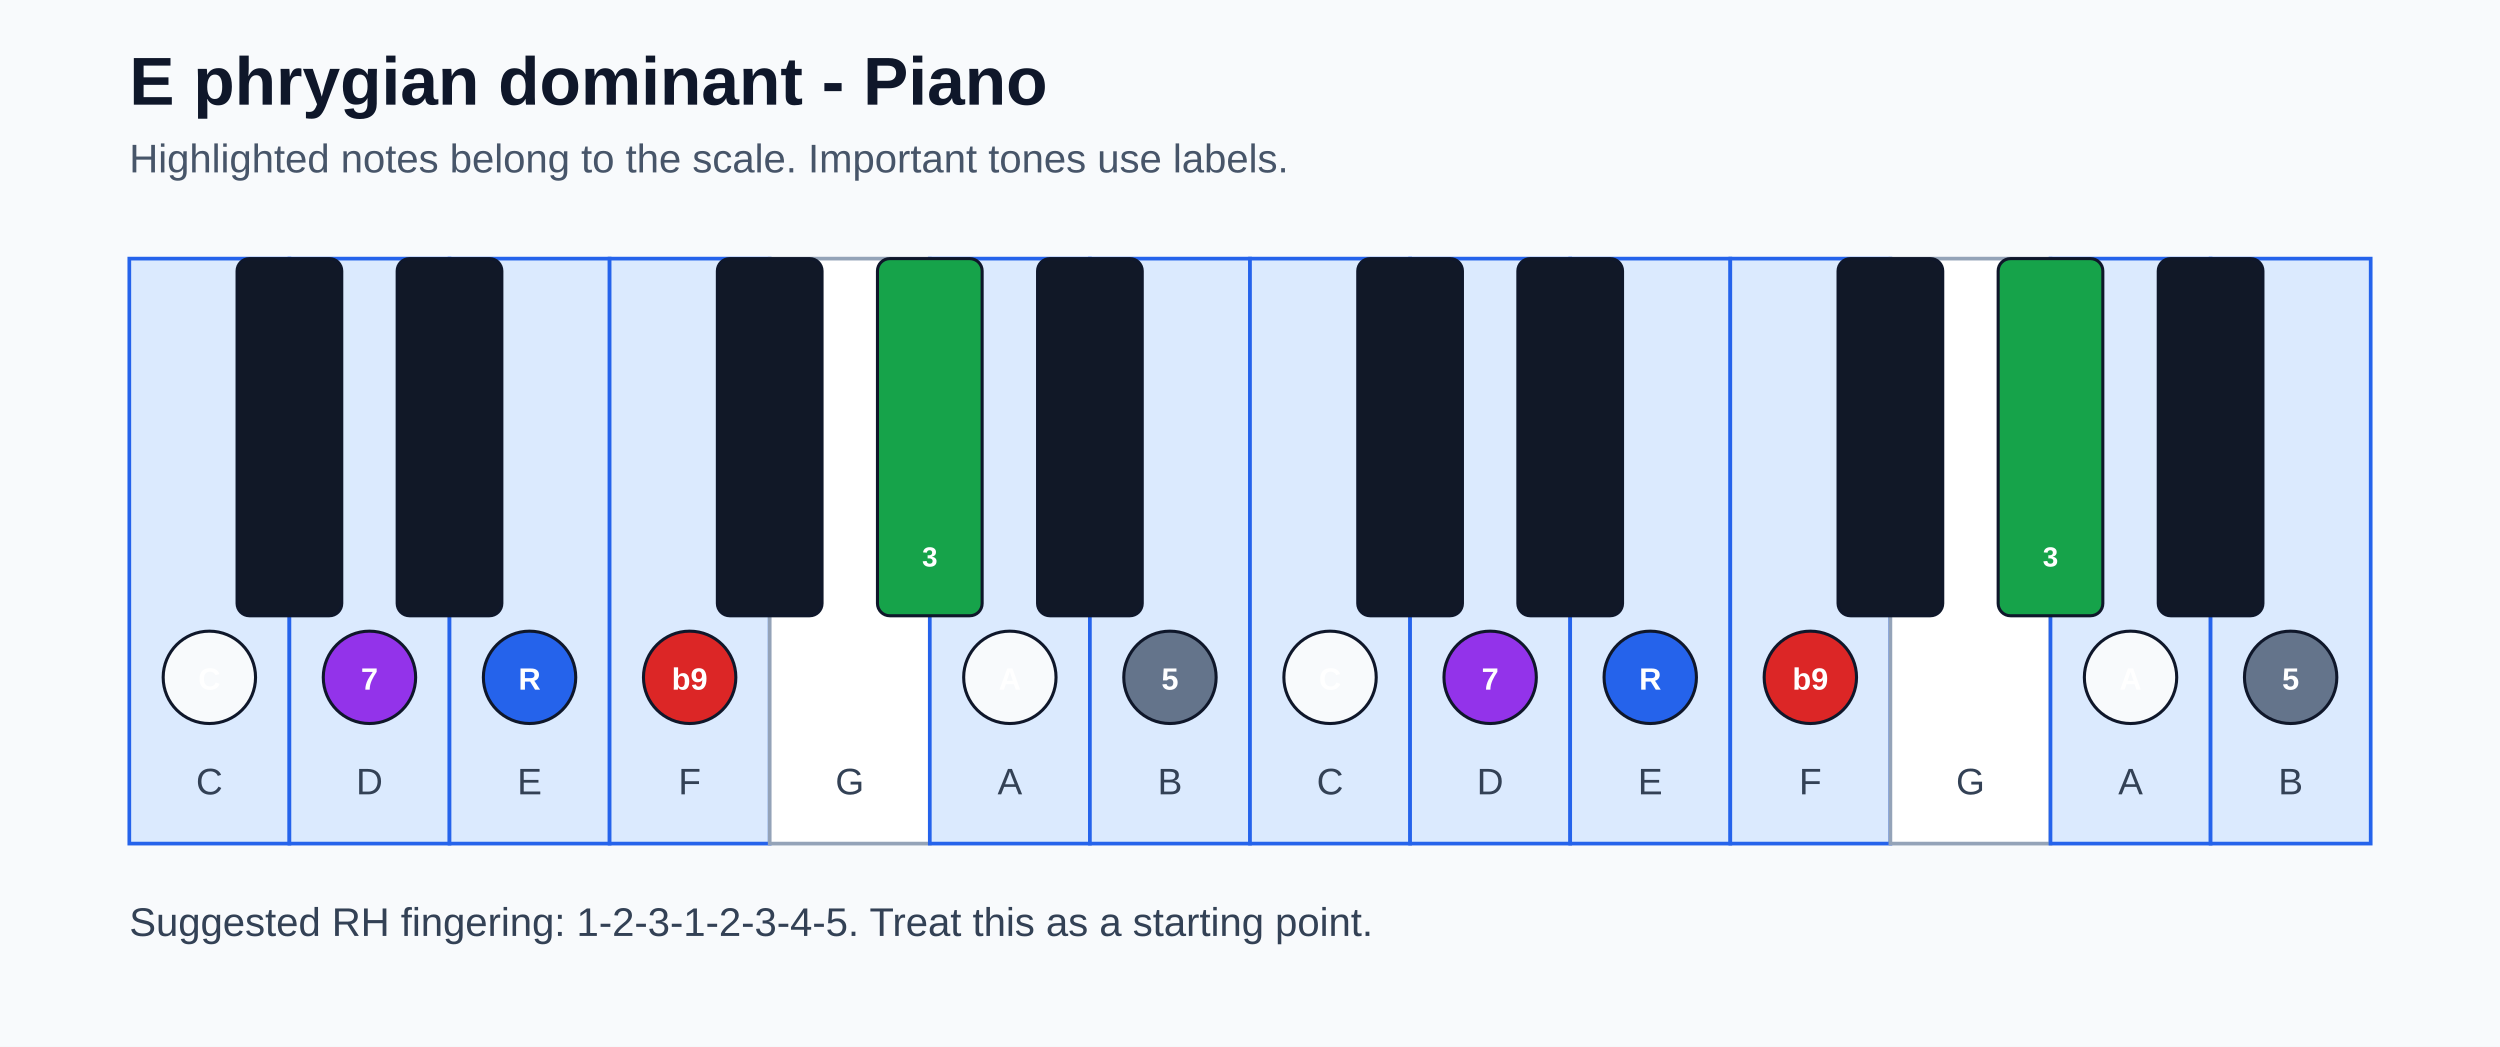
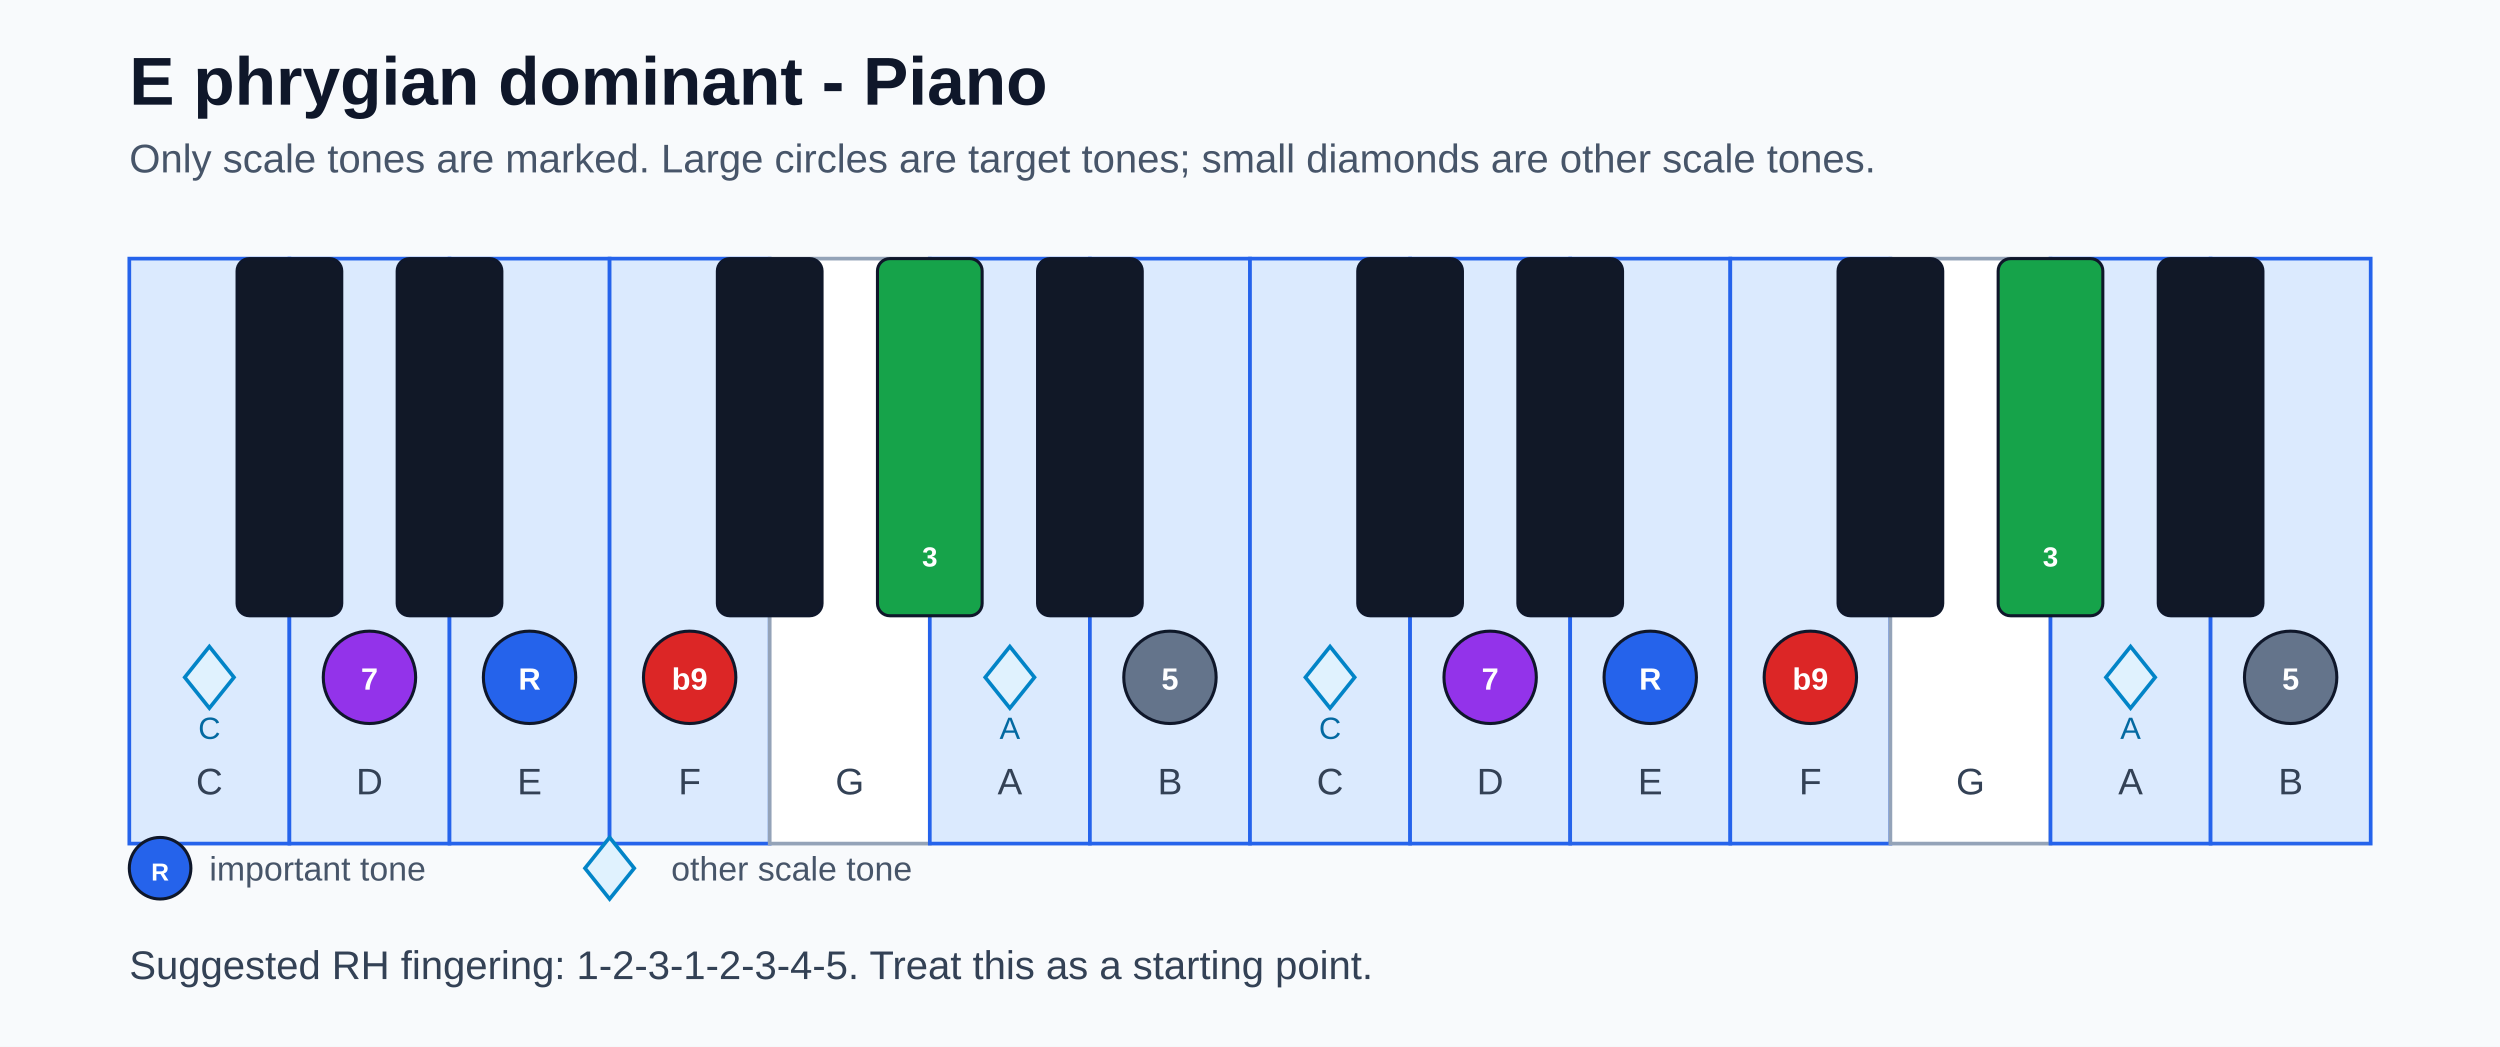
<svg xmlns="http://www.w3.org/2000/svg" width="812" height="340" viewBox="0 0 812 340">
  <rect width="100%" height="100%" fill="#f8fafc" />
  <text x="42" y="34" font-family="Arial, sans-serif" font-size="22" font-weight="700" fill="#0f172a">E phrygian dominant - Piano</text>
-   <text x="42" y="56" font-family="Arial, sans-serif" font-size="13" fill="#475569">Highlighted notes belong to the scale. Important tones use labels.</text>
+   <text x="42" y="56" font-family="Arial, sans-serif" font-size="13" fill="#475569">Only scale tones are marked. Large circles are target tones; small diamonds are other scale tones.</text>
  <rect x="42" y="84" width="52" height="190" fill="#dbeafe" stroke="#2563eb" stroke-width="1.2" />
  <text x="68.0" y="258" text-anchor="middle" font-family="Arial, sans-serif" font-size="12" fill="#334155">C</text>
-   <circle cx="68.0" cy="220" r="15" fill="#f8fafc" stroke="#0f172a" stroke-width="1" />
-   <text x="68.0" y="224" text-anchor="middle" font-family="Arial, sans-serif" font-size="10" font-weight="700" fill="#ffffff">C</text>
+   <polygon points="68.0,210 76.0,220 68.0,230 60.0,220" fill="#e0f2fe" stroke="#0284c7" stroke-width="1.2" />
+   <text x="68.0" y="240" text-anchor="middle" font-family="Arial, sans-serif" font-size="10" fill="#0369a1">C</text>
  <rect x="94" y="84" width="52" height="190" fill="#dbeafe" stroke="#2563eb" stroke-width="1.2" />
  <text x="120.0" y="258" text-anchor="middle" font-family="Arial, sans-serif" font-size="12" fill="#334155">D</text>
  <circle cx="120.0" cy="220" r="15" fill="#9333ea" stroke="#0f172a" stroke-width="1" />
  <text x="120.0" y="224" text-anchor="middle" font-family="Arial, sans-serif" font-size="10" font-weight="700" fill="#ffffff">7</text>
  <rect x="146" y="84" width="52" height="190" fill="#dbeafe" stroke="#2563eb" stroke-width="1.2" />
  <text x="172.0" y="258" text-anchor="middle" font-family="Arial, sans-serif" font-size="12" fill="#334155">E</text>
  <circle cx="172.0" cy="220" r="15" fill="#2563eb" stroke="#0f172a" stroke-width="1" />
  <text x="172.0" y="224" text-anchor="middle" font-family="Arial, sans-serif" font-size="10" font-weight="700" fill="#ffffff">R</text>
  <rect x="198" y="84" width="52" height="190" fill="#dbeafe" stroke="#2563eb" stroke-width="1.2" />
  <text x="224.0" y="258" text-anchor="middle" font-family="Arial, sans-serif" font-size="12" fill="#334155">F</text>
  <circle cx="224.0" cy="220" r="15" fill="#dc2626" stroke="#0f172a" stroke-width="1" />
  <text x="224.0" y="224" text-anchor="middle" font-family="Arial, sans-serif" font-size="10" font-weight="700" fill="#ffffff">b9</text>
  <rect x="250" y="84" width="52" height="190" fill="#ffffff" stroke="#94a3b8" stroke-width="1.2" />
  <text x="276.0" y="258" text-anchor="middle" font-family="Arial, sans-serif" font-size="12" fill="#334155">G</text>
  <rect x="302" y="84" width="52" height="190" fill="#dbeafe" stroke="#2563eb" stroke-width="1.2" />
  <text x="328.0" y="258" text-anchor="middle" font-family="Arial, sans-serif" font-size="12" fill="#334155">A</text>
-   <circle cx="328.0" cy="220" r="15" fill="#f8fafc" stroke="#0f172a" stroke-width="1" />
-   <text x="328.0" y="224" text-anchor="middle" font-family="Arial, sans-serif" font-size="10" font-weight="700" fill="#ffffff">A</text>
+   <polygon points="328.0,210 336.0,220 328.0,230 320.0,220" fill="#e0f2fe" stroke="#0284c7" stroke-width="1.2" />
+   <text x="328.0" y="240" text-anchor="middle" font-family="Arial, sans-serif" font-size="10" fill="#0369a1">A</text>
  <rect x="354" y="84" width="52" height="190" fill="#dbeafe" stroke="#2563eb" stroke-width="1.2" />
  <text x="380.0" y="258" text-anchor="middle" font-family="Arial, sans-serif" font-size="12" fill="#334155">B</text>
  <circle cx="380.0" cy="220" r="15" fill="#64748b" stroke="#0f172a" stroke-width="1" />
  <text x="380.0" y="224" text-anchor="middle" font-family="Arial, sans-serif" font-size="10" font-weight="700" fill="#ffffff">5</text>
  <rect x="406" y="84" width="52" height="190" fill="#dbeafe" stroke="#2563eb" stroke-width="1.2" />
  <text x="432.0" y="258" text-anchor="middle" font-family="Arial, sans-serif" font-size="12" fill="#334155">C</text>
-   <circle cx="432.0" cy="220" r="15" fill="#f8fafc" stroke="#0f172a" stroke-width="1" />
-   <text x="432.0" y="224" text-anchor="middle" font-family="Arial, sans-serif" font-size="10" font-weight="700" fill="#ffffff">C</text>
+   <polygon points="432.0,210 440.0,220 432.0,230 424.0,220" fill="#e0f2fe" stroke="#0284c7" stroke-width="1.2" />
+   <text x="432.0" y="240" text-anchor="middle" font-family="Arial, sans-serif" font-size="10" fill="#0369a1">C</text>
  <rect x="458" y="84" width="52" height="190" fill="#dbeafe" stroke="#2563eb" stroke-width="1.2" />
  <text x="484.0" y="258" text-anchor="middle" font-family="Arial, sans-serif" font-size="12" fill="#334155">D</text>
  <circle cx="484.0" cy="220" r="15" fill="#9333ea" stroke="#0f172a" stroke-width="1" />
  <text x="484.0" y="224" text-anchor="middle" font-family="Arial, sans-serif" font-size="10" font-weight="700" fill="#ffffff">7</text>
  <rect x="510" y="84" width="52" height="190" fill="#dbeafe" stroke="#2563eb" stroke-width="1.2" />
  <text x="536.0" y="258" text-anchor="middle" font-family="Arial, sans-serif" font-size="12" fill="#334155">E</text>
  <circle cx="536.0" cy="220" r="15" fill="#2563eb" stroke="#0f172a" stroke-width="1" />
  <text x="536.0" y="224" text-anchor="middle" font-family="Arial, sans-serif" font-size="10" font-weight="700" fill="#ffffff">R</text>
  <rect x="562" y="84" width="52" height="190" fill="#dbeafe" stroke="#2563eb" stroke-width="1.2" />
  <text x="588.0" y="258" text-anchor="middle" font-family="Arial, sans-serif" font-size="12" fill="#334155">F</text>
  <circle cx="588.0" cy="220" r="15" fill="#dc2626" stroke="#0f172a" stroke-width="1" />
  <text x="588.0" y="224" text-anchor="middle" font-family="Arial, sans-serif" font-size="10" font-weight="700" fill="#ffffff">b9</text>
  <rect x="614" y="84" width="52" height="190" fill="#ffffff" stroke="#94a3b8" stroke-width="1.2" />
  <text x="640.0" y="258" text-anchor="middle" font-family="Arial, sans-serif" font-size="12" fill="#334155">G</text>
  <rect x="666" y="84" width="52" height="190" fill="#dbeafe" stroke="#2563eb" stroke-width="1.2" />
  <text x="692.0" y="258" text-anchor="middle" font-family="Arial, sans-serif" font-size="12" fill="#334155">A</text>
-   <circle cx="692.0" cy="220" r="15" fill="#f8fafc" stroke="#0f172a" stroke-width="1" />
-   <text x="692.0" y="224" text-anchor="middle" font-family="Arial, sans-serif" font-size="10" font-weight="700" fill="#ffffff">A</text>
+   <polygon points="692.0,210 700.0,220 692.0,230 684.0,220" fill="#e0f2fe" stroke="#0284c7" stroke-width="1.2" />
+   <text x="692.0" y="240" text-anchor="middle" font-family="Arial, sans-serif" font-size="10" fill="#0369a1">A</text>
  <rect x="718" y="84" width="52" height="190" fill="#dbeafe" stroke="#2563eb" stroke-width="1.2" />
  <text x="744.0" y="258" text-anchor="middle" font-family="Arial, sans-serif" font-size="12" fill="#334155">B</text>
  <circle cx="744.0" cy="220" r="15" fill="#64748b" stroke="#0f172a" stroke-width="1" />
  <text x="744.0" y="224" text-anchor="middle" font-family="Arial, sans-serif" font-size="10" font-weight="700" fill="#ffffff">5</text>
  <rect x="77.0" y="84" width="34" height="116" rx="4" fill="#111827" stroke="#0f172a" stroke-width="1" />
  <rect x="129.0" y="84" width="34" height="116" rx="4" fill="#111827" stroke="#0f172a" stroke-width="1" />
  <rect x="233.0" y="84" width="34" height="116" rx="4" fill="#111827" stroke="#0f172a" stroke-width="1" />
  <rect x="285.0" y="84" width="34" height="116" rx="4" fill="#16a34a" stroke="#0f172a" stroke-width="1" />
  <text x="302.0" y="184" text-anchor="middle" font-family="Arial, sans-serif" font-size="9" font-weight="700" fill="#ffffff">3</text>
  <rect x="337.0" y="84" width="34" height="116" rx="4" fill="#111827" stroke="#0f172a" stroke-width="1" />
  <rect x="441.0" y="84" width="34" height="116" rx="4" fill="#111827" stroke="#0f172a" stroke-width="1" />
  <rect x="493.0" y="84" width="34" height="116" rx="4" fill="#111827" stroke="#0f172a" stroke-width="1" />
  <rect x="597.0" y="84" width="34" height="116" rx="4" fill="#111827" stroke="#0f172a" stroke-width="1" />
  <rect x="649.0" y="84" width="34" height="116" rx="4" fill="#16a34a" stroke="#0f172a" stroke-width="1" />
  <text x="666.0" y="184" text-anchor="middle" font-family="Arial, sans-serif" font-size="9" font-weight="700" fill="#ffffff">3</text>
  <rect x="701.0" y="84" width="34" height="116" rx="4" fill="#111827" stroke="#0f172a" stroke-width="1" />
-   <text x="42" y="304" font-family="Arial, sans-serif" font-size="13" fill="#334155">Suggested RH fingering: 1-2-3-1-2-3-4-5. Treat this as a starting point.</text>
+   <circle cx="52" cy="282" r="10" fill="#2563eb" stroke="#0f172a" stroke-width="1" />
+   <text x="52" y="286" text-anchor="middle" font-family="Arial, sans-serif" font-size="8" font-weight="700" fill="#ffffff">R</text>
+   <text x="68" y="286" font-family="Arial, sans-serif" font-size="11" fill="#475569">important tone</text>
+   <polygon points="198,272 206,282 198,292 190,282" fill="#e0f2fe" stroke="#0284c7" stroke-width="1.2" />
+   <text x="218" y="286" font-family="Arial, sans-serif" font-size="11" fill="#475569">other scale tone</text>
+   <text x="42" y="318" font-family="Arial, sans-serif" font-size="13" fill="#334155">Suggested RH fingering: 1-2-3-1-2-3-4-5. Treat this as a starting point.</text>
</svg>
